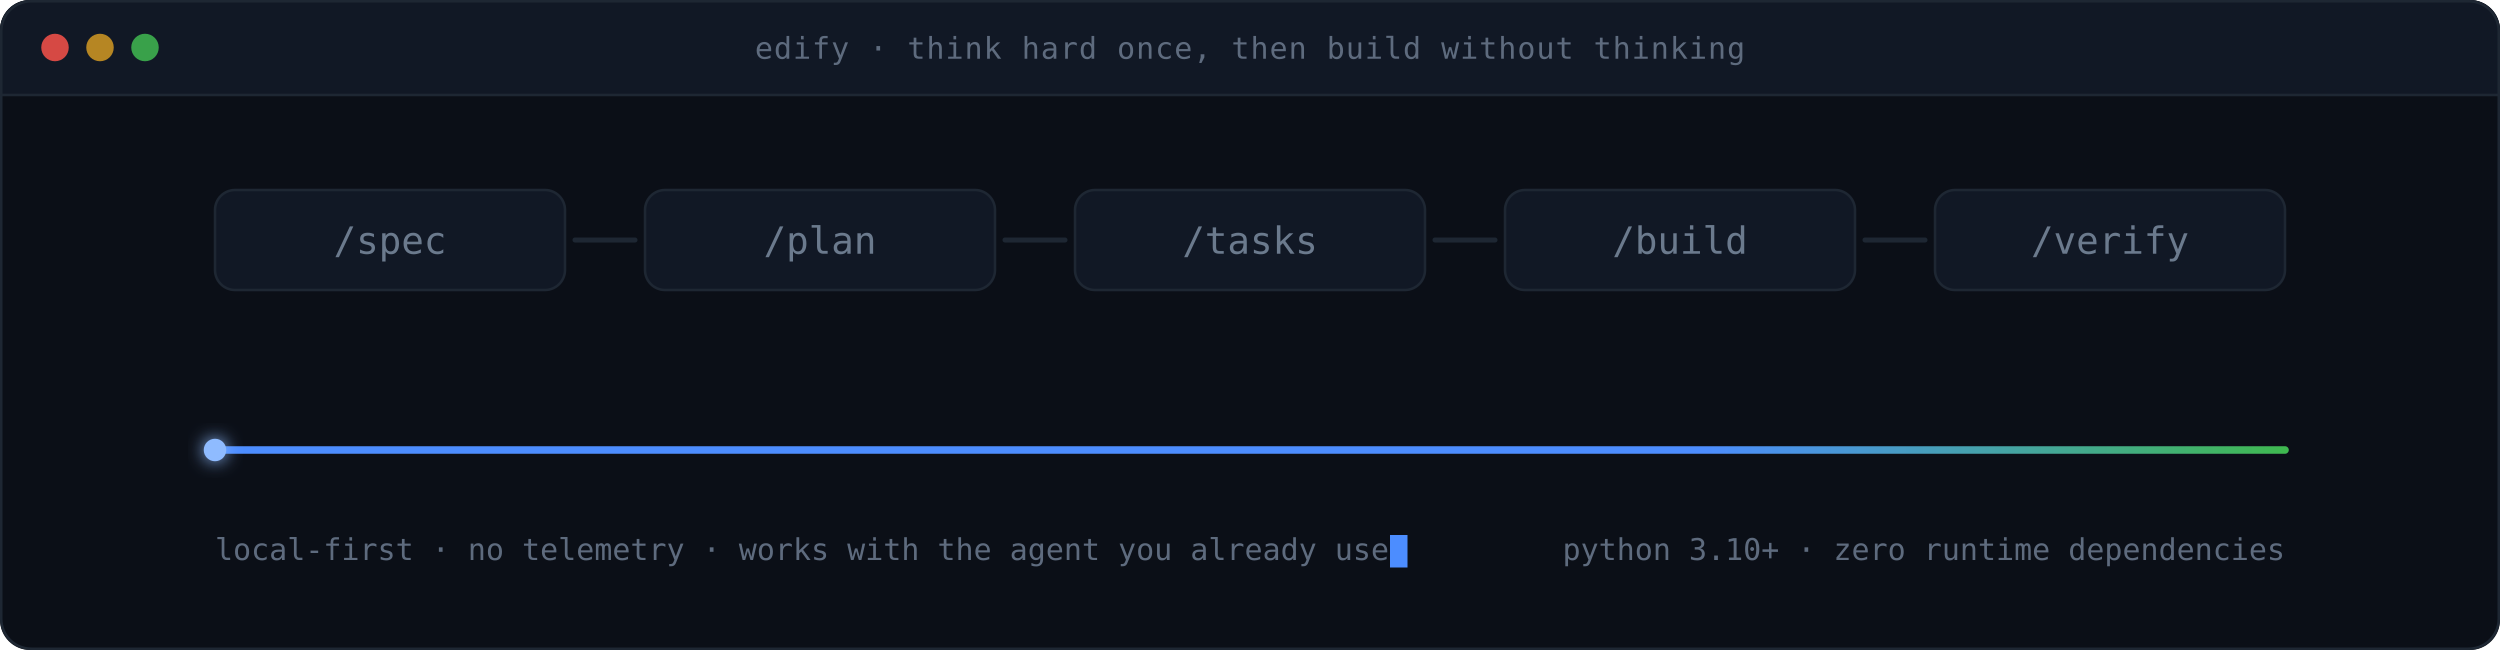
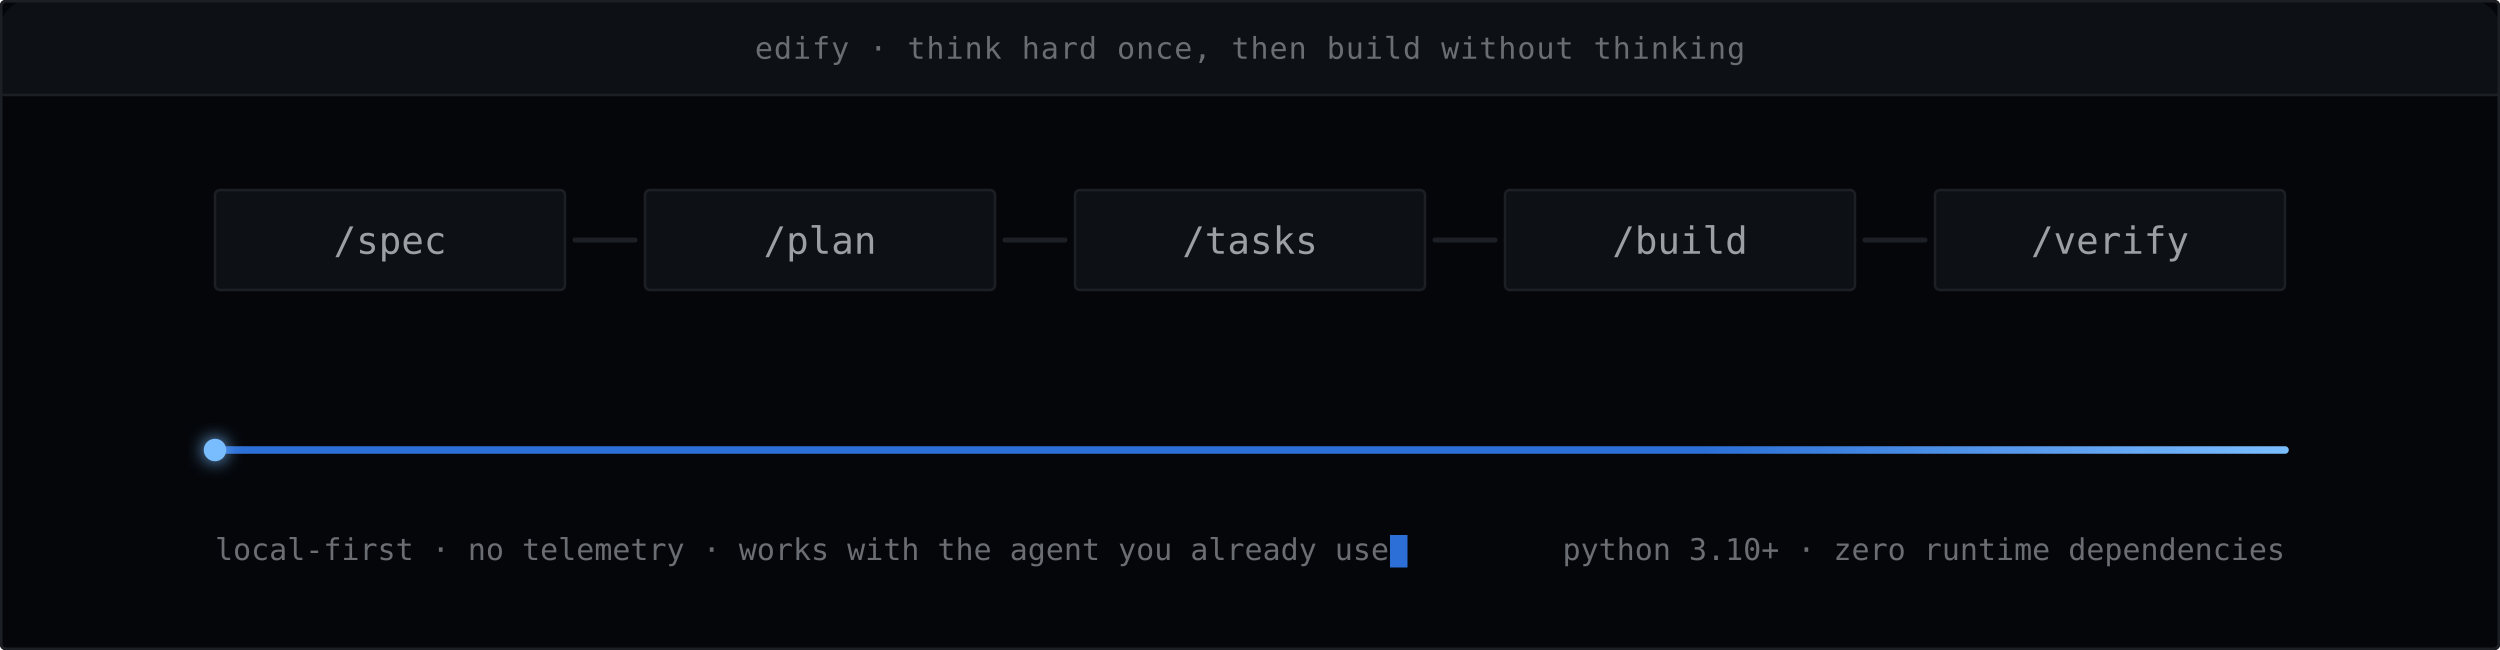
<svg xmlns="http://www.w3.org/2000/svg" width="1000" height="260" viewBox="0 0 1000 260" role="img" aria-label="The EDIFY pipeline: /spec, /plan, /tasks, /build, /verify, running end to end">
  <defs>
    <linearGradient id="run" x1="86" y1="0" x2="914" y2="0" gradientUnits="userSpaceOnUse">
-       <stop offset="0" stop-color="#4C8DFF" />
-       <stop offset="0.72" stop-color="#4C8DFF" />
-       <stop offset="1" stop-color="#3FB950" />
+       <stop offset="0" stop-color="#2C6FD6" />
+       <stop offset="0.72" stop-color="#2C6FD6" />
+       <stop offset="1" stop-color="#7ABDFF" />
    </linearGradient>
    <filter id="glow" x="-70%" y="-70%" width="240%" height="240%">
      <feGaussianBlur stdDeviation="3.5" result="b" />
      <feMerge>
        <feMergeNode in="b" />
        <feMergeNode in="SourceGraphic" />
      </feMerge>
    </filter>
  </defs>
  <style>
  .mono { font-family: ui-monospace, SFMono-Regular, "SF Mono", Menlo, Consolas, "DejaVu Sans Mono", monospace; }

  /* One 12s cycle. Every stage lights when the run reaches it, and the whole
     thing resets — the same five commands, on every feature, forever. */
  @keyframes on0 { 0%,3.2%{opacity:0} 4.6%,88%{opacity:1} 94%,100%{opacity:0} }
  @keyframes on1 { 0%,16.5%{opacity:0} 17.9%,88%{opacity:1} 94%,100%{opacity:0} }
  @keyframes on2 { 0%,29.8%{opacity:0} 31.2%,88%{opacity:1} 94%,100%{opacity:0} }
  @keyframes on3 { 0%,43.1%{opacity:0} 44.5%,88%{opacity:1} 94%,100%{opacity:0} }
  @keyframes on4 { 0%,56.5%{opacity:0} 57.9%,88%{opacity:1} 94%,100%{opacity:0} }

  @keyframes runline {
    0%,3.3%    { stroke-dashoffset: 828; opacity: 1 }
    63.3%,88%  { stroke-dashoffset: 0;   opacity: 1 }
    94%        { stroke-dashoffset: 0;   opacity: 0 }
    94.1%,100% { stroke-dashoffset: 828; opacity: 0 }
  }
  @keyframes head {
    0%,3.3%    { transform: translateX(0px);   opacity: 0 }
    4.6%       { transform: translateX(18px);  opacity: 1 }
    63.3%,88%  { transform: translateX(828px); opacity: 1 }
    94%        { transform: translateX(828px); opacity: 0 }
    94.1%,100% { transform: translateX(0px);   opacity: 0 }
  }
  @keyframes blink { 0%,48%{opacity:1} 49%,100%{opacity:0} }

  .lit  { opacity: 0; animation: 12s linear infinite }
  .s0   { animation-name: on0 }
  .s1   { animation-name: on1 }
  .s2   { animation-name: on2 }
  .s3   { animation-name: on3 }
  .s4   { animation-name: on4 }

  .track-run { stroke-dasharray: 828; animation: runline 12s linear infinite }
  .head      { animation: head 12s linear infinite }
  .cursor    { animation: blink 1.1s steps(1) infinite }

  /* Anyone who asked their system for less motion gets the finished state. */
  @media (prefers-reduced-motion: reduce) {
    .lit, .track-run, .head, .cursor { animation: none; opacity: 1 }
    .track-run { stroke-dashoffset: 0 }
    .head { transform: translateX(828px) }
  }
</style>
-   <rect width="1000" height="260" rx="12" fill="#0B0F17" />
-   <path d="M12 0 h976 a12 12 0 0 1 12 12 v26 h-1000 v-26 a12 12 0 0 1 12 -12 z" fill="#111825" />
-   <line x1="0" y1="38" x2="1000" y2="38" stroke="#1E2733" stroke-width="1" />
-   <rect x="0.5" y="0.5" width="999" height="259" rx="12" fill="none" stroke="#1E2733" stroke-width="1" />
-   <circle cx="22" cy="19" r="5.5" fill="#F85149" opacity="0.85" />
-   <circle cx="40" cy="19" r="5.5" fill="#D29922" opacity="0.85" />
-   <circle cx="58" cy="19" r="5.5" fill="#3FB950" opacity="0.85" />
-   <text class="mono" x="500" y="23.5" font-size="12" fill="#5E6B7E" text-anchor="middle" letter-spacing="0.4">edify · think hard once, then build without thinking</text>
-   <g stroke="#1E2733" stroke-width="2" stroke-linecap="round">
+   <rect width="1000" height="260" rx="2" fill="#04060A" />
+   <path d="M12 0 h976 a12 12 0 0 1 12 12 v26 h-1000 v-26 a12 12 0 0 1 12 -12 z" fill="#0D1116" />
+   <line x1="0" y1="38" x2="1000" y2="38" stroke="#1C1F24" stroke-width="1" />
+   <rect x="0.5" y="0.5" width="999" height="259" rx="2" fill="none" stroke="#1C1F24" stroke-width="1" />
+   <text class="mono" x="500" y="23.5" font-size="12" fill="#6A6D71" text-anchor="middle" letter-spacing="0.4">edify · think hard once, then build without thinking</text>
+   <g stroke="#1C1F24" stroke-width="2" stroke-linecap="round">
    <line x1="230" y1="96" x2="254" y2="96" />
    <line x1="402" y1="96" x2="426" y2="96" />
    <line x1="574" y1="96" x2="598" y2="96" />
    <line x1="746" y1="96" x2="770" y2="96" />
  </g>
  <g>
-     <rect x="86" y="76" width="140" height="40" rx="8" fill="#111825" stroke="#1E2733" />
-     <rect class="lit s0" x="86" y="76" width="140" height="40" rx="8" fill="#0E1B33" stroke="#4C8DFF" />
-     <text class="mono" x="156" y="101.5" font-size="15" fill="#6B7A8D" text-anchor="middle">/spec</text>
-     <text class="mono lit s0" x="156" y="101.5" font-size="15" fill="#EEF3F8" text-anchor="middle">/spec</text>
-     <text class="mono lit s0" x="156" y="141" font-size="11.5" fill="#5E6B7E" text-anchor="middle">spec.md</text>
+     <rect x="86" y="76" width="140" height="40" rx="2" fill="#0D1116" stroke="#1C1F24" />
+     <rect class="lit s0" x="86" y="76" width="140" height="40" rx="2" fill="#0A2440" stroke="#2C6FD6" />
+     <text class="mono" x="156" y="101.5" font-size="15" fill="#9C9FA4" text-anchor="middle">/spec</text>
+     <text class="mono lit s0" x="156" y="101.5" font-size="15" fill="#E8ECF2" text-anchor="middle">/spec</text>
+     <text class="mono lit s0" x="156" y="141" font-size="11.5" fill="#6A6D71" text-anchor="middle">spec.md</text>
  </g>
  <g>
-     <rect x="258" y="76" width="140" height="40" rx="8" fill="#111825" stroke="#1E2733" />
-     <rect class="lit s1" x="258" y="76" width="140" height="40" rx="8" fill="#0E1B33" stroke="#4C8DFF" />
-     <text class="mono" x="328" y="101.5" font-size="15" fill="#6B7A8D" text-anchor="middle">/plan</text>
-     <text class="mono lit s1" x="328" y="101.5" font-size="15" fill="#EEF3F8" text-anchor="middle">/plan</text>
-     <text class="mono lit s1" x="328" y="141" font-size="11.5" fill="#5E6B7E" text-anchor="middle">plan.md</text>
+     <rect x="258" y="76" width="140" height="40" rx="2" fill="#0D1116" stroke="#1C1F24" />
+     <rect class="lit s1" x="258" y="76" width="140" height="40" rx="2" fill="#0A2440" stroke="#2C6FD6" />
+     <text class="mono" x="328" y="101.5" font-size="15" fill="#9C9FA4" text-anchor="middle">/plan</text>
+     <text class="mono lit s1" x="328" y="101.5" font-size="15" fill="#E8ECF2" text-anchor="middle">/plan</text>
+     <text class="mono lit s1" x="328" y="141" font-size="11.5" fill="#6A6D71" text-anchor="middle">plan.md</text>
  </g>
  <g>
-     <rect x="430" y="76" width="140" height="40" rx="8" fill="#111825" stroke="#1E2733" />
-     <rect class="lit s2" x="430" y="76" width="140" height="40" rx="8" fill="#0E1B33" stroke="#4C8DFF" />
-     <text class="mono" x="500" y="101.5" font-size="15" fill="#6B7A8D" text-anchor="middle">/tasks</text>
-     <text class="mono lit s2" x="500" y="101.5" font-size="15" fill="#EEF3F8" text-anchor="middle">/tasks</text>
-     <text class="mono lit s2" x="500" y="141" font-size="11.5" fill="#5E6B7E" text-anchor="middle">tasks.md</text>
+     <rect x="430" y="76" width="140" height="40" rx="2" fill="#0D1116" stroke="#1C1F24" />
+     <rect class="lit s2" x="430" y="76" width="140" height="40" rx="2" fill="#0A2440" stroke="#2C6FD6" />
+     <text class="mono" x="500" y="101.5" font-size="15" fill="#9C9FA4" text-anchor="middle">/tasks</text>
+     <text class="mono lit s2" x="500" y="101.5" font-size="15" fill="#E8ECF2" text-anchor="middle">/tasks</text>
+     <text class="mono lit s2" x="500" y="141" font-size="11.5" fill="#6A6D71" text-anchor="middle">tasks.md</text>
  </g>
  <g>
-     <rect x="602" y="76" width="140" height="40" rx="8" fill="#111825" stroke="#1E2733" />
-     <rect class="lit s3" x="602" y="76" width="140" height="40" rx="8" fill="#0E1B33" stroke="#4C8DFF" />
-     <text class="mono" x="672" y="101.5" font-size="15" fill="#6B7A8D" text-anchor="middle">/build</text>
-     <text class="mono lit s3" x="672" y="101.5" font-size="15" fill="#EEF3F8" text-anchor="middle">/build</text>
-     <text class="mono lit s3" x="672" y="141" font-size="11.5" fill="#5E6B7E" text-anchor="middle">a green diff</text>
+     <rect x="602" y="76" width="140" height="40" rx="2" fill="#0D1116" stroke="#1C1F24" />
+     <rect class="lit s3" x="602" y="76" width="140" height="40" rx="2" fill="#0A2440" stroke="#2C6FD6" />
+     <text class="mono" x="672" y="101.5" font-size="15" fill="#9C9FA4" text-anchor="middle">/build</text>
+     <text class="mono lit s3" x="672" y="101.5" font-size="15" fill="#E8ECF2" text-anchor="middle">/build</text>
+     <text class="mono lit s3" x="672" y="141" font-size="11.5" fill="#6A6D71" text-anchor="middle">a green diff</text>
  </g>
  <g>
-     <rect x="774" y="76" width="140" height="40" rx="8" fill="#111825" stroke="#1E2733" />
-     <rect class="lit s4" x="774" y="76" width="140" height="40" rx="8" fill="#0D2015" stroke="#3FB950" />
-     <text class="mono" x="844" y="101.5" font-size="15" fill="#6B7A8D" text-anchor="middle">/verify</text>
-     <text class="mono lit s4" x="844" y="101.5" font-size="15" fill="#EEF3F8" text-anchor="middle">/verify</text>
-     <text class="mono lit s4" x="844" y="141" font-size="11.5" fill="#3FB950" text-anchor="middle">verification.md</text>
+     <rect x="774" y="76" width="140" height="40" rx="2" fill="#0D1116" stroke="#1C1F24" />
+     <rect class="lit s4" x="774" y="76" width="140" height="40" rx="2" fill="#0A2440" stroke="#7ABDFF" />
+     <text class="mono" x="844" y="101.5" font-size="15" fill="#9C9FA4" text-anchor="middle">/verify</text>
+     <text class="mono lit s4" x="844" y="101.5" font-size="15" fill="#E8ECF2" text-anchor="middle">/verify</text>
+     <text class="mono lit s4" x="844" y="141" font-size="11.5" fill="#7ABDFF" text-anchor="middle">verification.md</text>
  </g>
-   <line x1="86" y1="180" x2="914" y2="180" stroke="#1E2733" stroke-width="3" stroke-linecap="round" />
+   <line x1="86" y1="180" x2="914" y2="180" stroke="#1C1F24" stroke-width="3" stroke-linecap="round" />
  <line class="track-run" x1="86" y1="180" x2="914" y2="180" stroke="url(#run)" stroke-width="3" stroke-linecap="round" />
  <g class="head">
-     <circle cx="86" cy="180" r="4.5" fill="#8FBBFF" filter="url(#glow)" />
+     <circle cx="86" cy="180" r="4.5" fill="#7ABDFF" filter="url(#glow)" />
  </g>
-   <text class="mono" x="86" y="224" font-size="12" fill="#5E6B7E">local-first · no telemetry · works with the agent you already use</text>
-   <rect class="cursor" x="556" y="214" width="7" height="13" fill="#4C8DFF" />
-   <text class="mono" x="914" y="224" font-size="12" fill="#5E6B7E" text-anchor="end">python 3.10+ · zero runtime dependencies</text>
+   <text class="mono" x="86" y="224" font-size="12" fill="#6A6D71">local-first · no telemetry · works with the agent you already use</text>
+   <rect class="cursor" x="556" y="214" width="7" height="13" fill="#2C6FD6" />
+   <text class="mono" x="914" y="224" font-size="12" fill="#6A6D71" text-anchor="end">python 3.10+ · zero runtime dependencies</text>
</svg>
